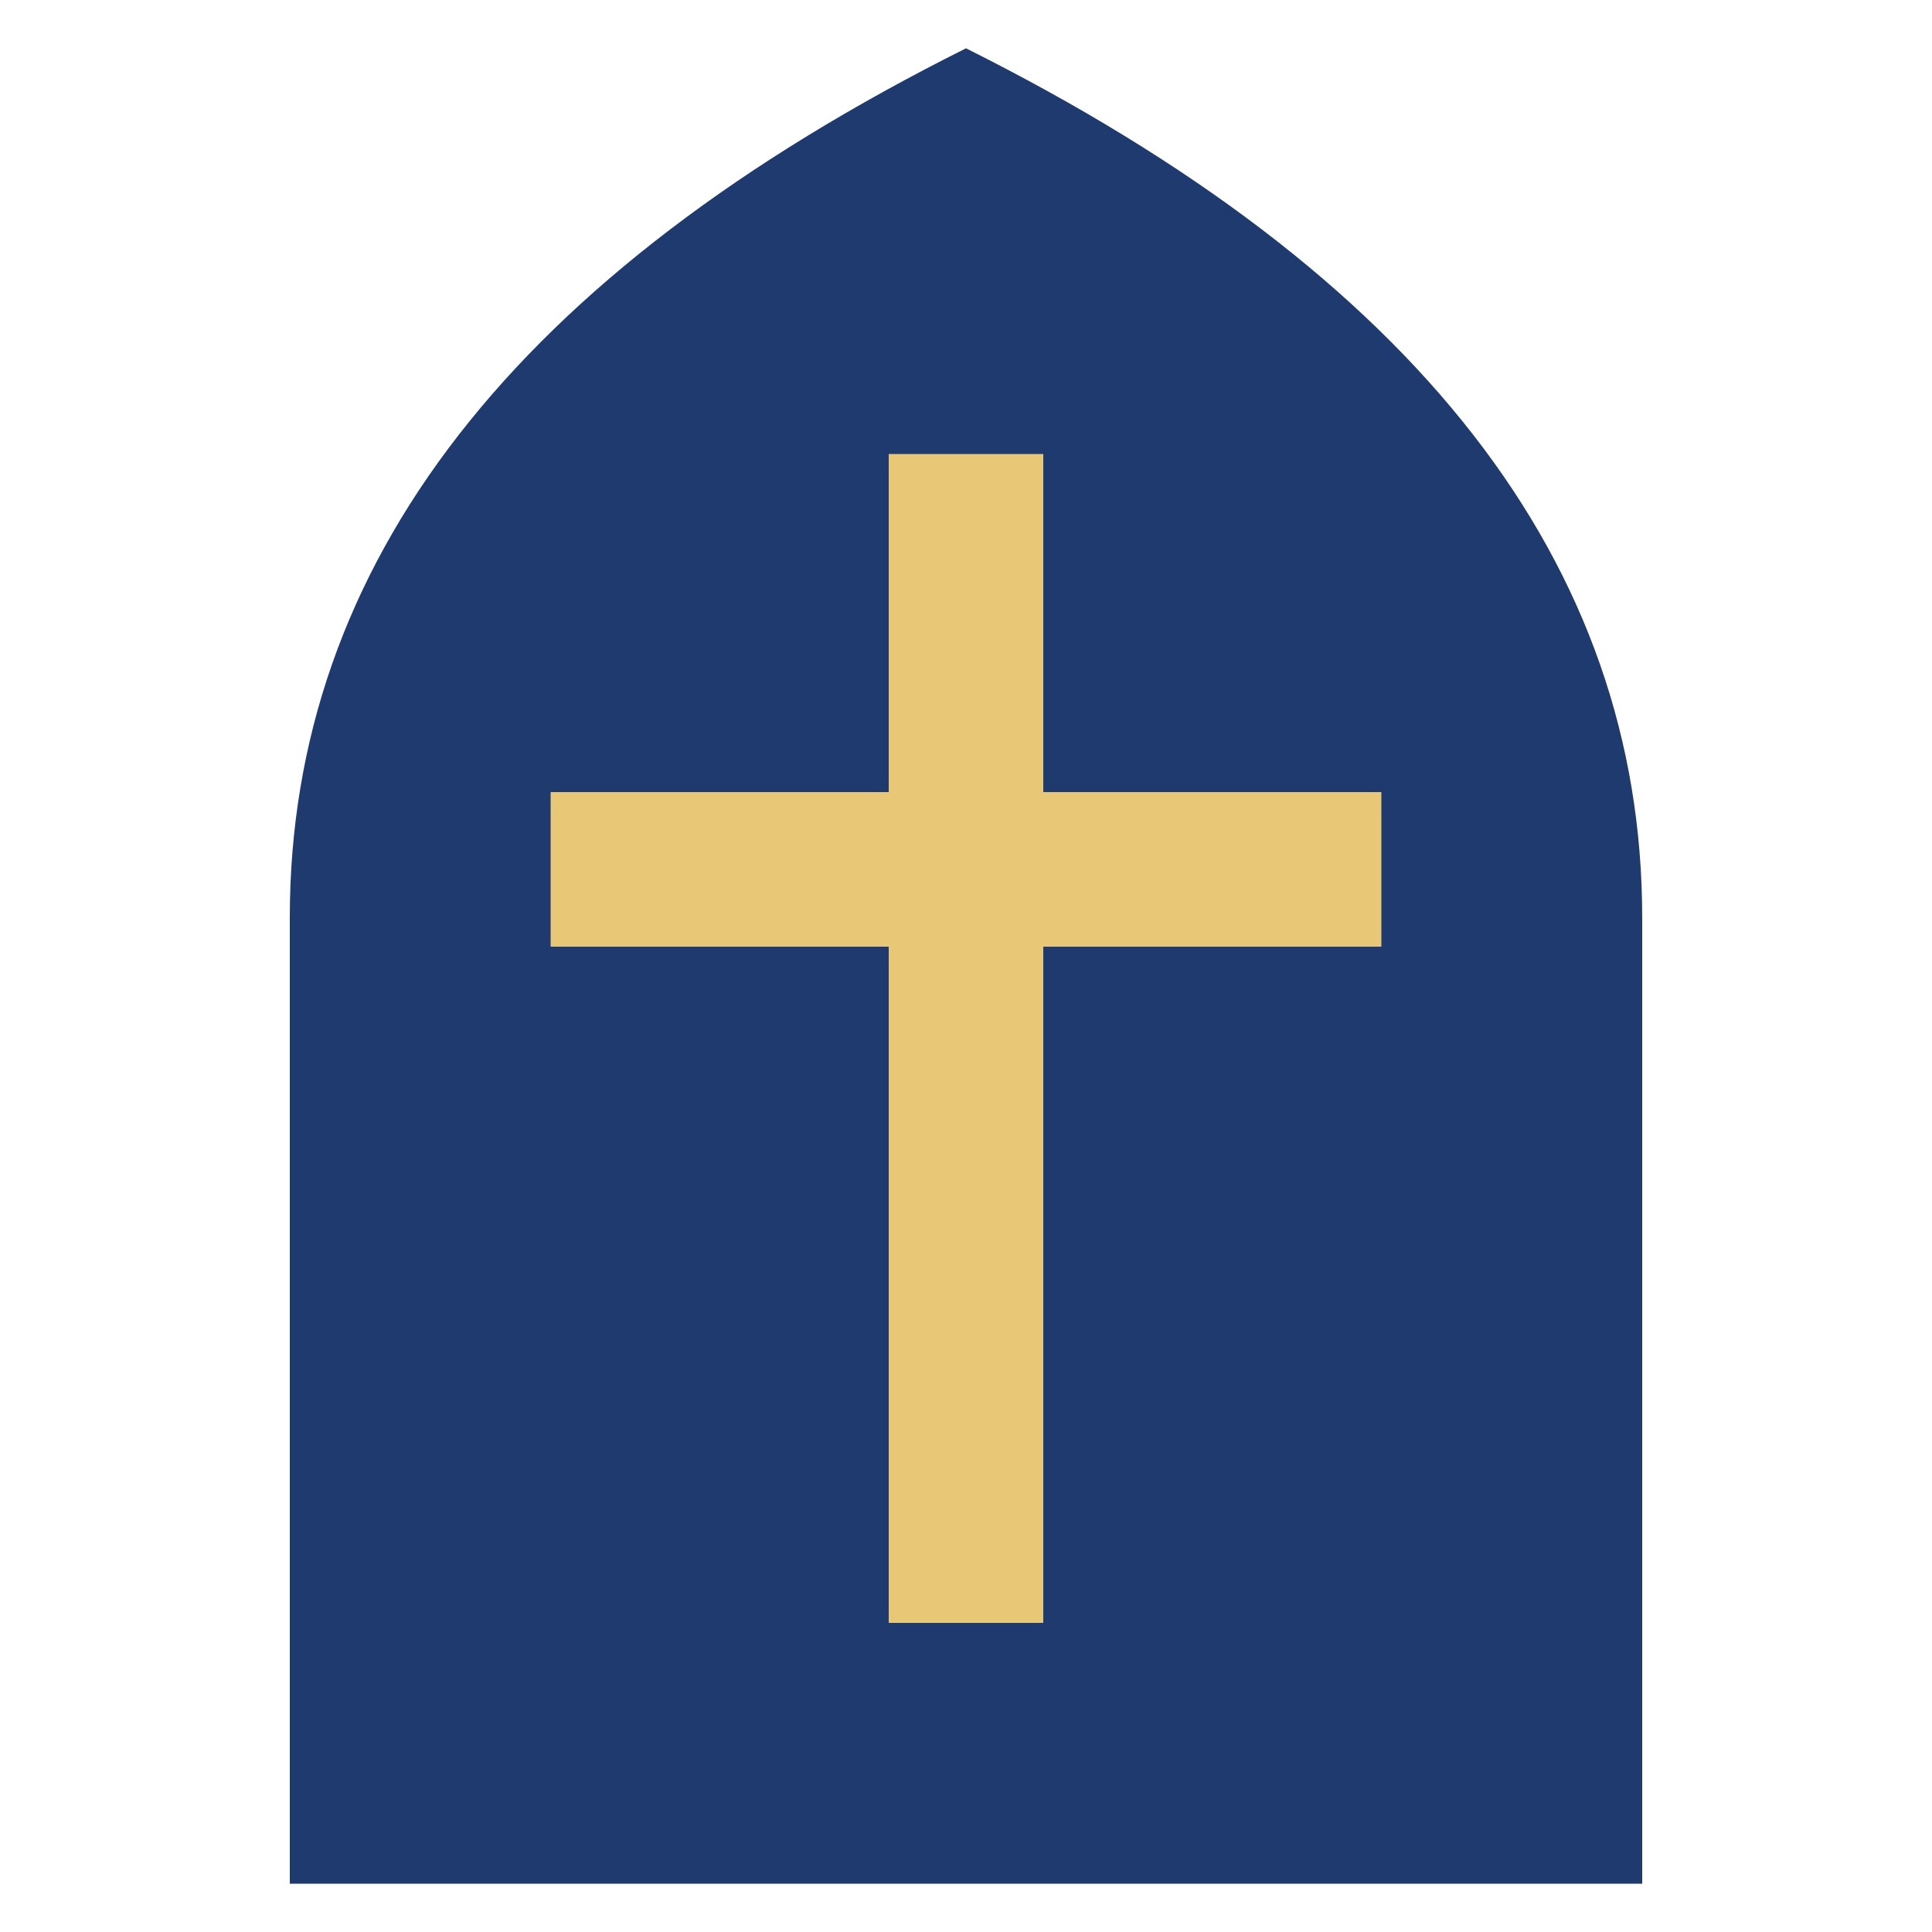
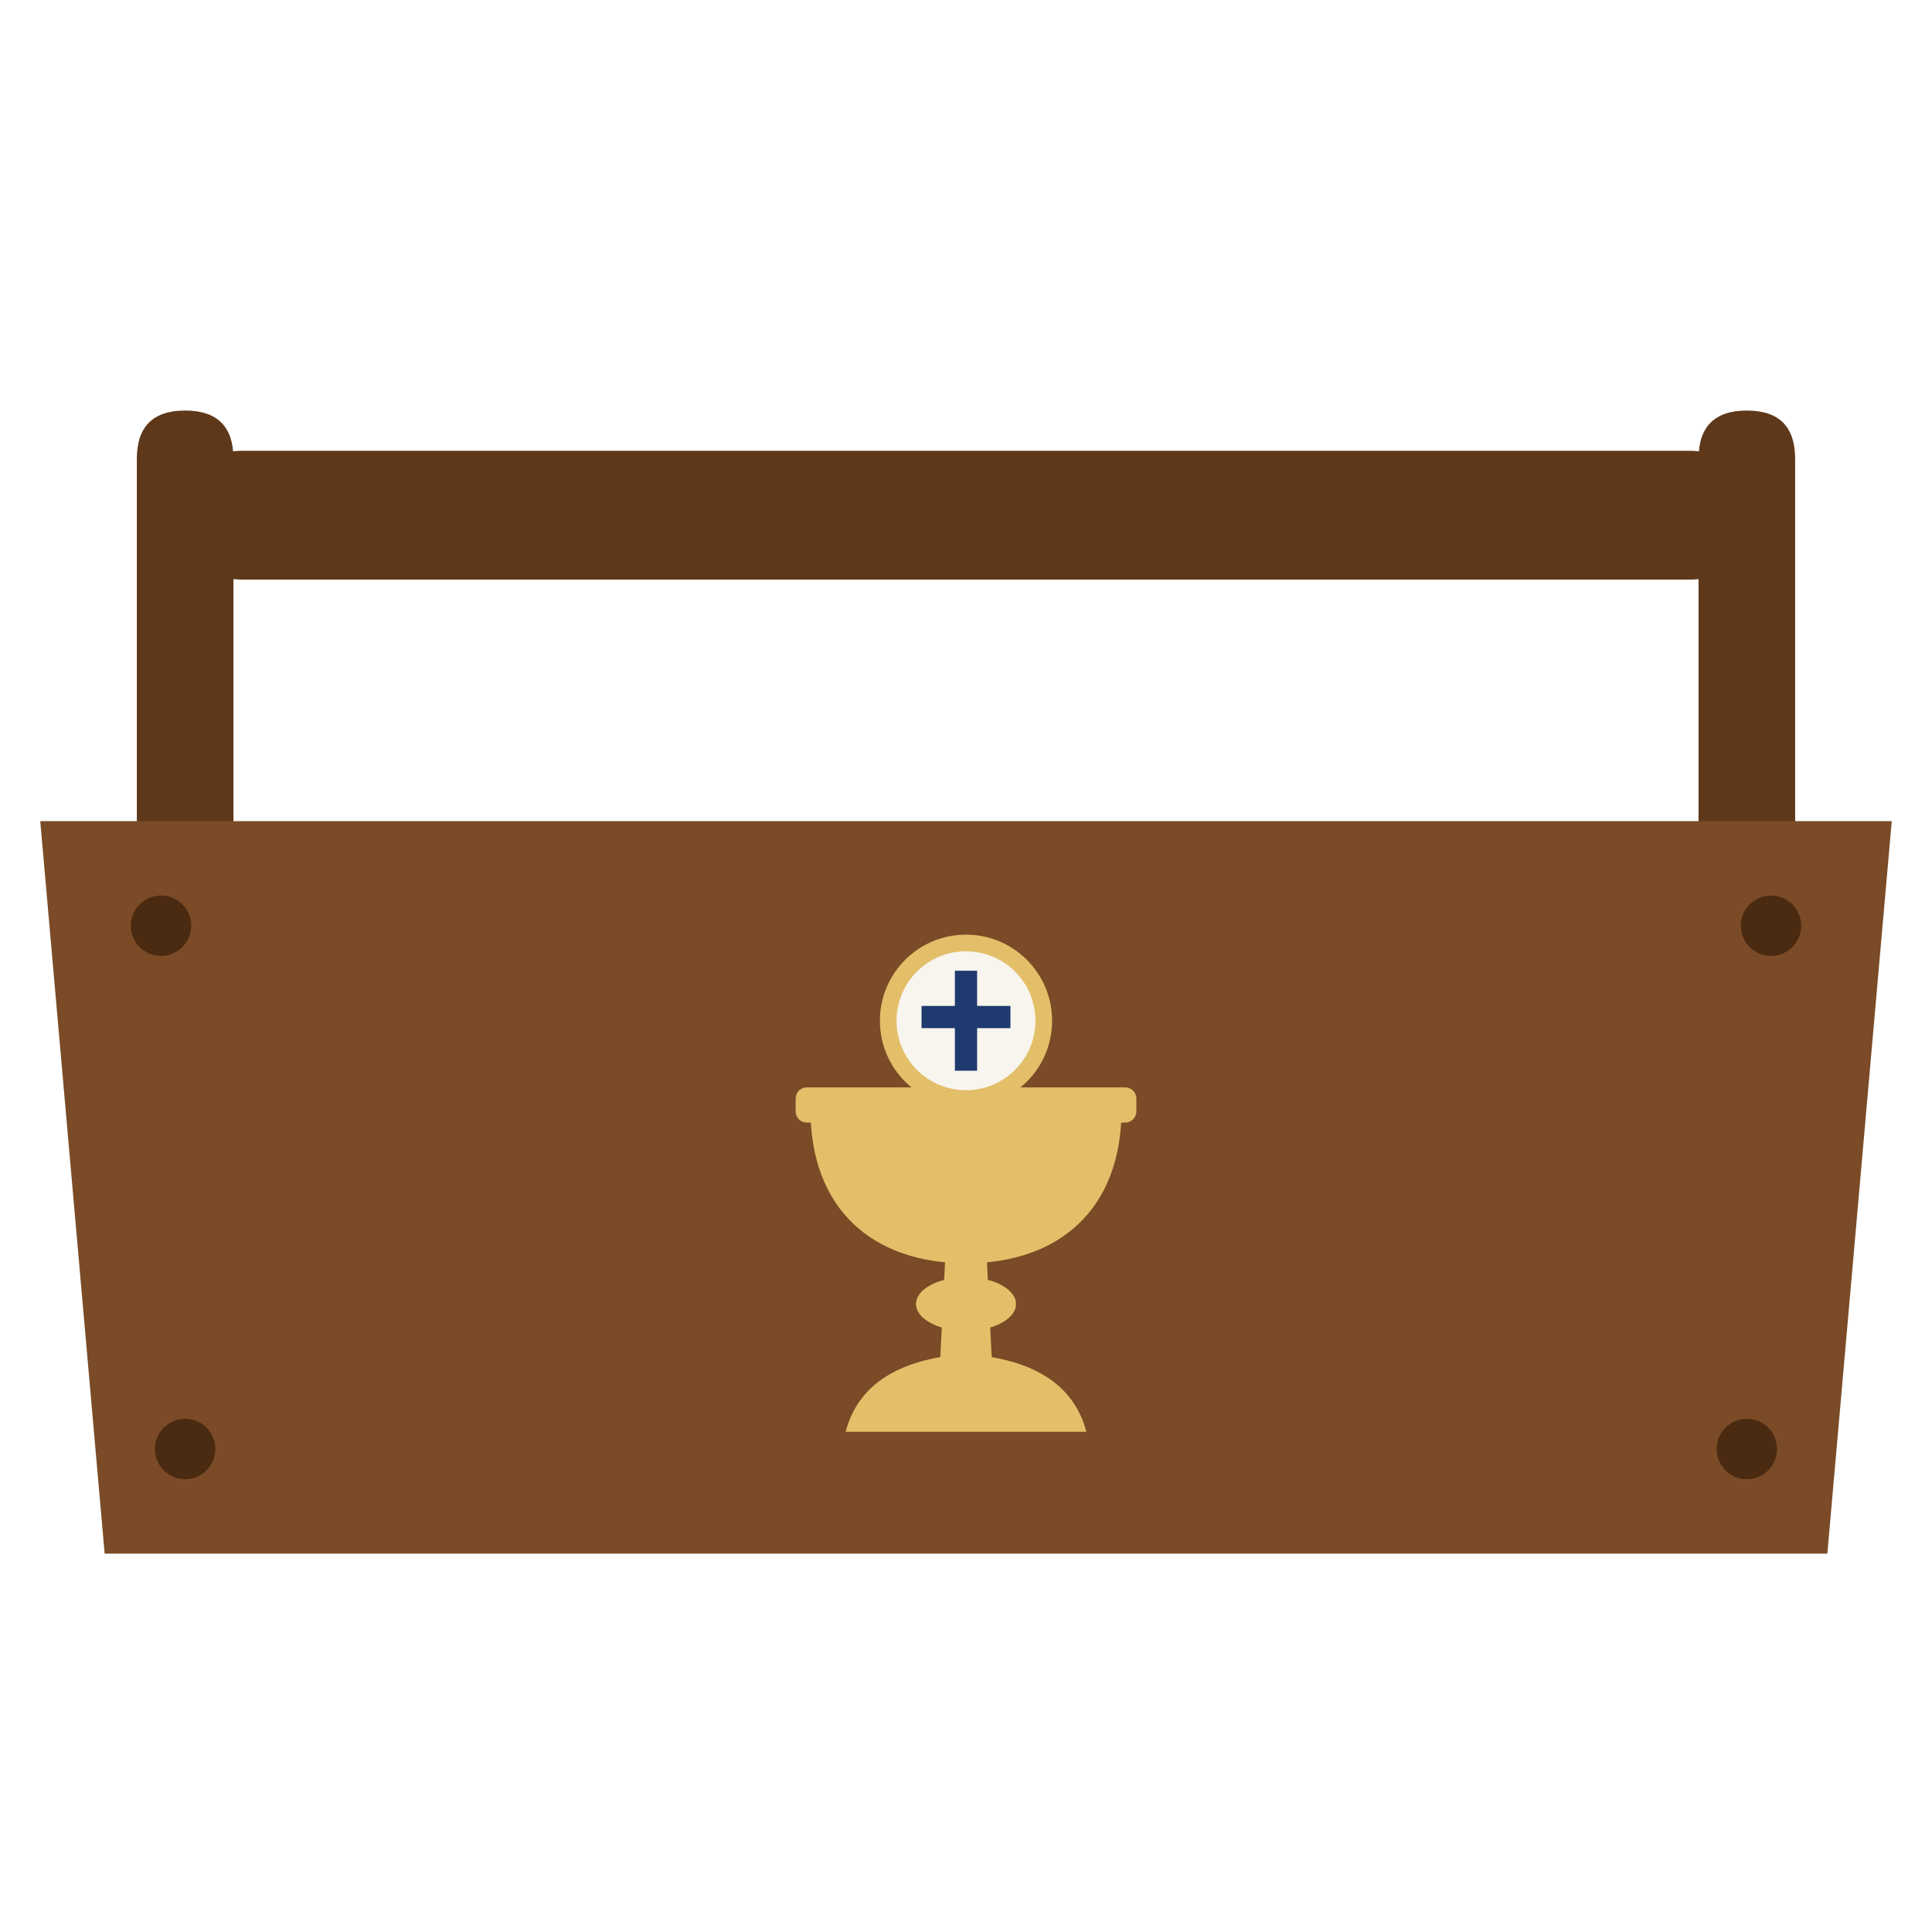
- <svg xmlns="http://www.w3.org/2000/svg" viewBox="0 0 40 40">
-   <path d="M6 39V19Q6 8 20 1Q34 8 34 19v20z" fill="#1e3a6e" />
-   <path d="M20 11v21M13 18h14" stroke="#e8c877" stroke-width="3.2" stroke-linecap="square" />
+ <svg xmlns="http://www.w3.org/2000/svg" viewBox="0 0 48 48">
+   <style>.d{display:none}@media (prefers-color-scheme:dark){.l{display:none}.d{display:inline}}</style>
+   <g class="l">
+     <rect x="4.4" y="11.2" width="39.2" height="3.2" rx="1.6" fill="#5e3819" />
+     <path d="M3.4 24V11.4Q3.4 10.2 4.6 10.2Q5.8 10.2 5.8 11.4V24Z" fill="#5e3819" />
+     <path d="M42.2 24V11.4Q42.2 10.2 43.4 10.2Q44.6 10.2 44.6 11.4V24Z" fill="#5e3819" />
+     <path d="M1 20.4H47L45.4 38.6H2.6Z" fill="#7a4b26" />
+     <circle cx="4" cy="23" r=".75" fill="#4a2a11" />
+     <circle cx="44" cy="23" r=".75" fill="#4a2a11" />
+     <circle cx="4.6" cy="36" r=".75" fill="#4a2a11" />
+     <circle cx="43.4" cy="36" r=".75" fill="#4a2a11" />
+     <g transform="translate(24 29.5) scale(0.46) translate(-24 -14)">
+       <path d="M17.5 27.2Q18.5 23.4 24 23Q29.5 23.4 30.5 27.2Z" fill="#e3bf6a" />
+       <path d="M22.9 17.4H25.1L25.4 23.4H22.6Z" fill="#e3bf6a" />
+       <ellipse cx="24" cy="20.3" rx="2.7" ry="1.45" fill="#e3bf6a" />
+       <path d="M15.6 9.8H32.4C32.4 15.2 29 18.1 24 18.1C19 18.1 15.6 15.2 15.6 9.8Z" fill="#e3bf6a" />
+       <rect x="14.8" y="8.6" width="18.4" height="1.9" rx=".6" fill="#e3bf6a" />
+       <circle cx="24" cy="5" r="4.2" fill="#f8f5ee" stroke="#e3bf6a" stroke-width=".9" />
+       <path d="M23.4 2.3H24.6V7.7H23.4ZM21.6 4.2H26.4V5.4H21.6Z" fill="#1e3a6e" />
+     </g>
+   </g>
+   <g class="d">
+     <rect x="4.4" y="11.2" width="39.2" height="3.2" rx="1.6" fill="#8a5a30" />
+     <path d="M3.4 24V11.4Q3.4 10.2 4.6 10.2Q5.8 10.2 5.8 11.4V24Z" fill="#8a5a30" />
+     <path d="M42.2 24V11.4Q42.2 10.2 43.4 10.2Q44.6 10.2 44.6 11.4V24Z" fill="#8a5a30" />
+     <path d="M1 20.4H47L45.4 38.6H2.6Z" fill="#a8703f" />
+     <circle cx="4" cy="23" r=".75" fill="#6e4523" />
+     <circle cx="44" cy="23" r=".75" fill="#6e4523" />
+     <circle cx="4.6" cy="36" r=".75" fill="#6e4523" />
+     <circle cx="43.4" cy="36" r=".75" fill="#6e4523" />
+     <g transform="translate(24 29.5) scale(0.46) translate(-24 -14)">
+       <path d="M17.5 27.2Q18.5 23.4 24 23Q29.5 23.4 30.5 27.2Z" fill="#e3bf6a" />
+       <path d="M22.9 17.4H25.1L25.4 23.4H22.6Z" fill="#e3bf6a" />
+       <ellipse cx="24" cy="20.3" rx="2.7" ry="1.45" fill="#e3bf6a" />
+       <path d="M15.6 9.8H32.4C32.4 15.2 29 18.1 24 18.1C19 18.1 15.6 15.2 15.6 9.8Z" fill="#e3bf6a" />
+       <rect x="14.8" y="8.6" width="18.4" height="1.9" rx=".6" fill="#e3bf6a" />
+       <circle cx="24" cy="5" r="4.2" fill="#f8f5ee" stroke="#e3bf6a" stroke-width=".9" />
+       <path d="M23.4 2.3H24.6V7.7H23.4ZM21.6 4.2H26.4V5.4H21.6Z" fill="#1e3a6e" />
+     </g>
+   </g>
</svg>
